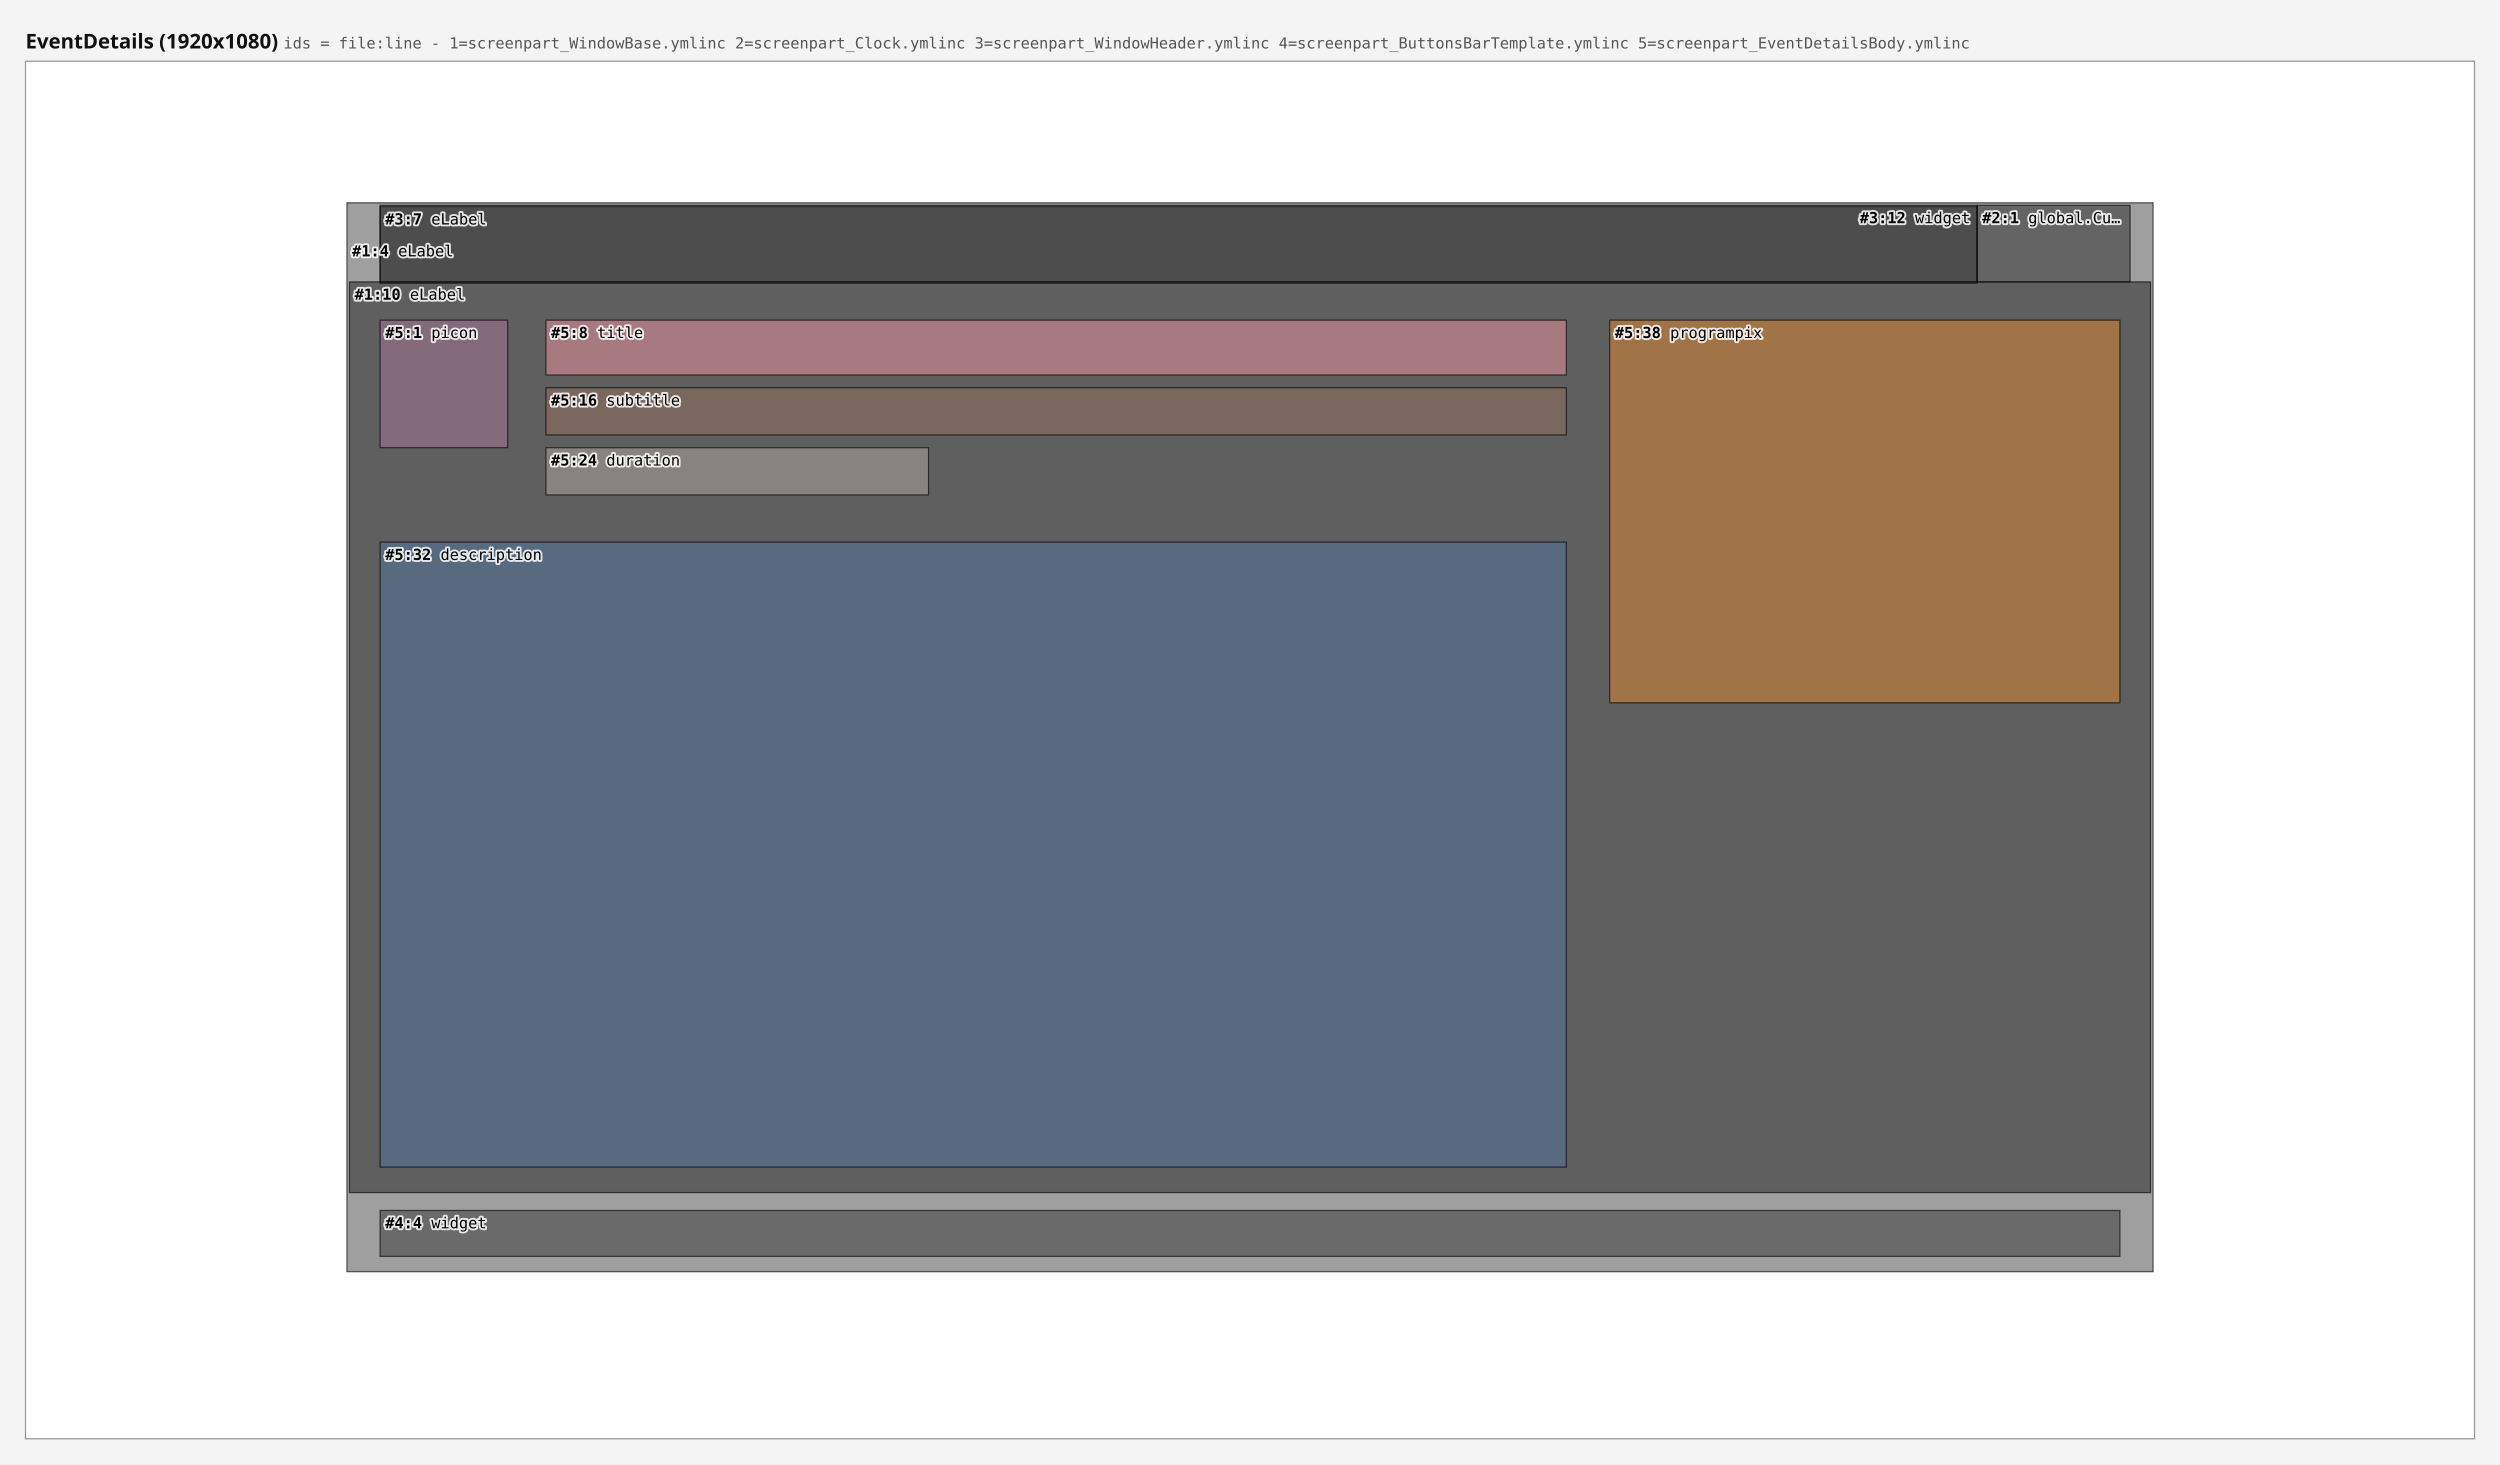
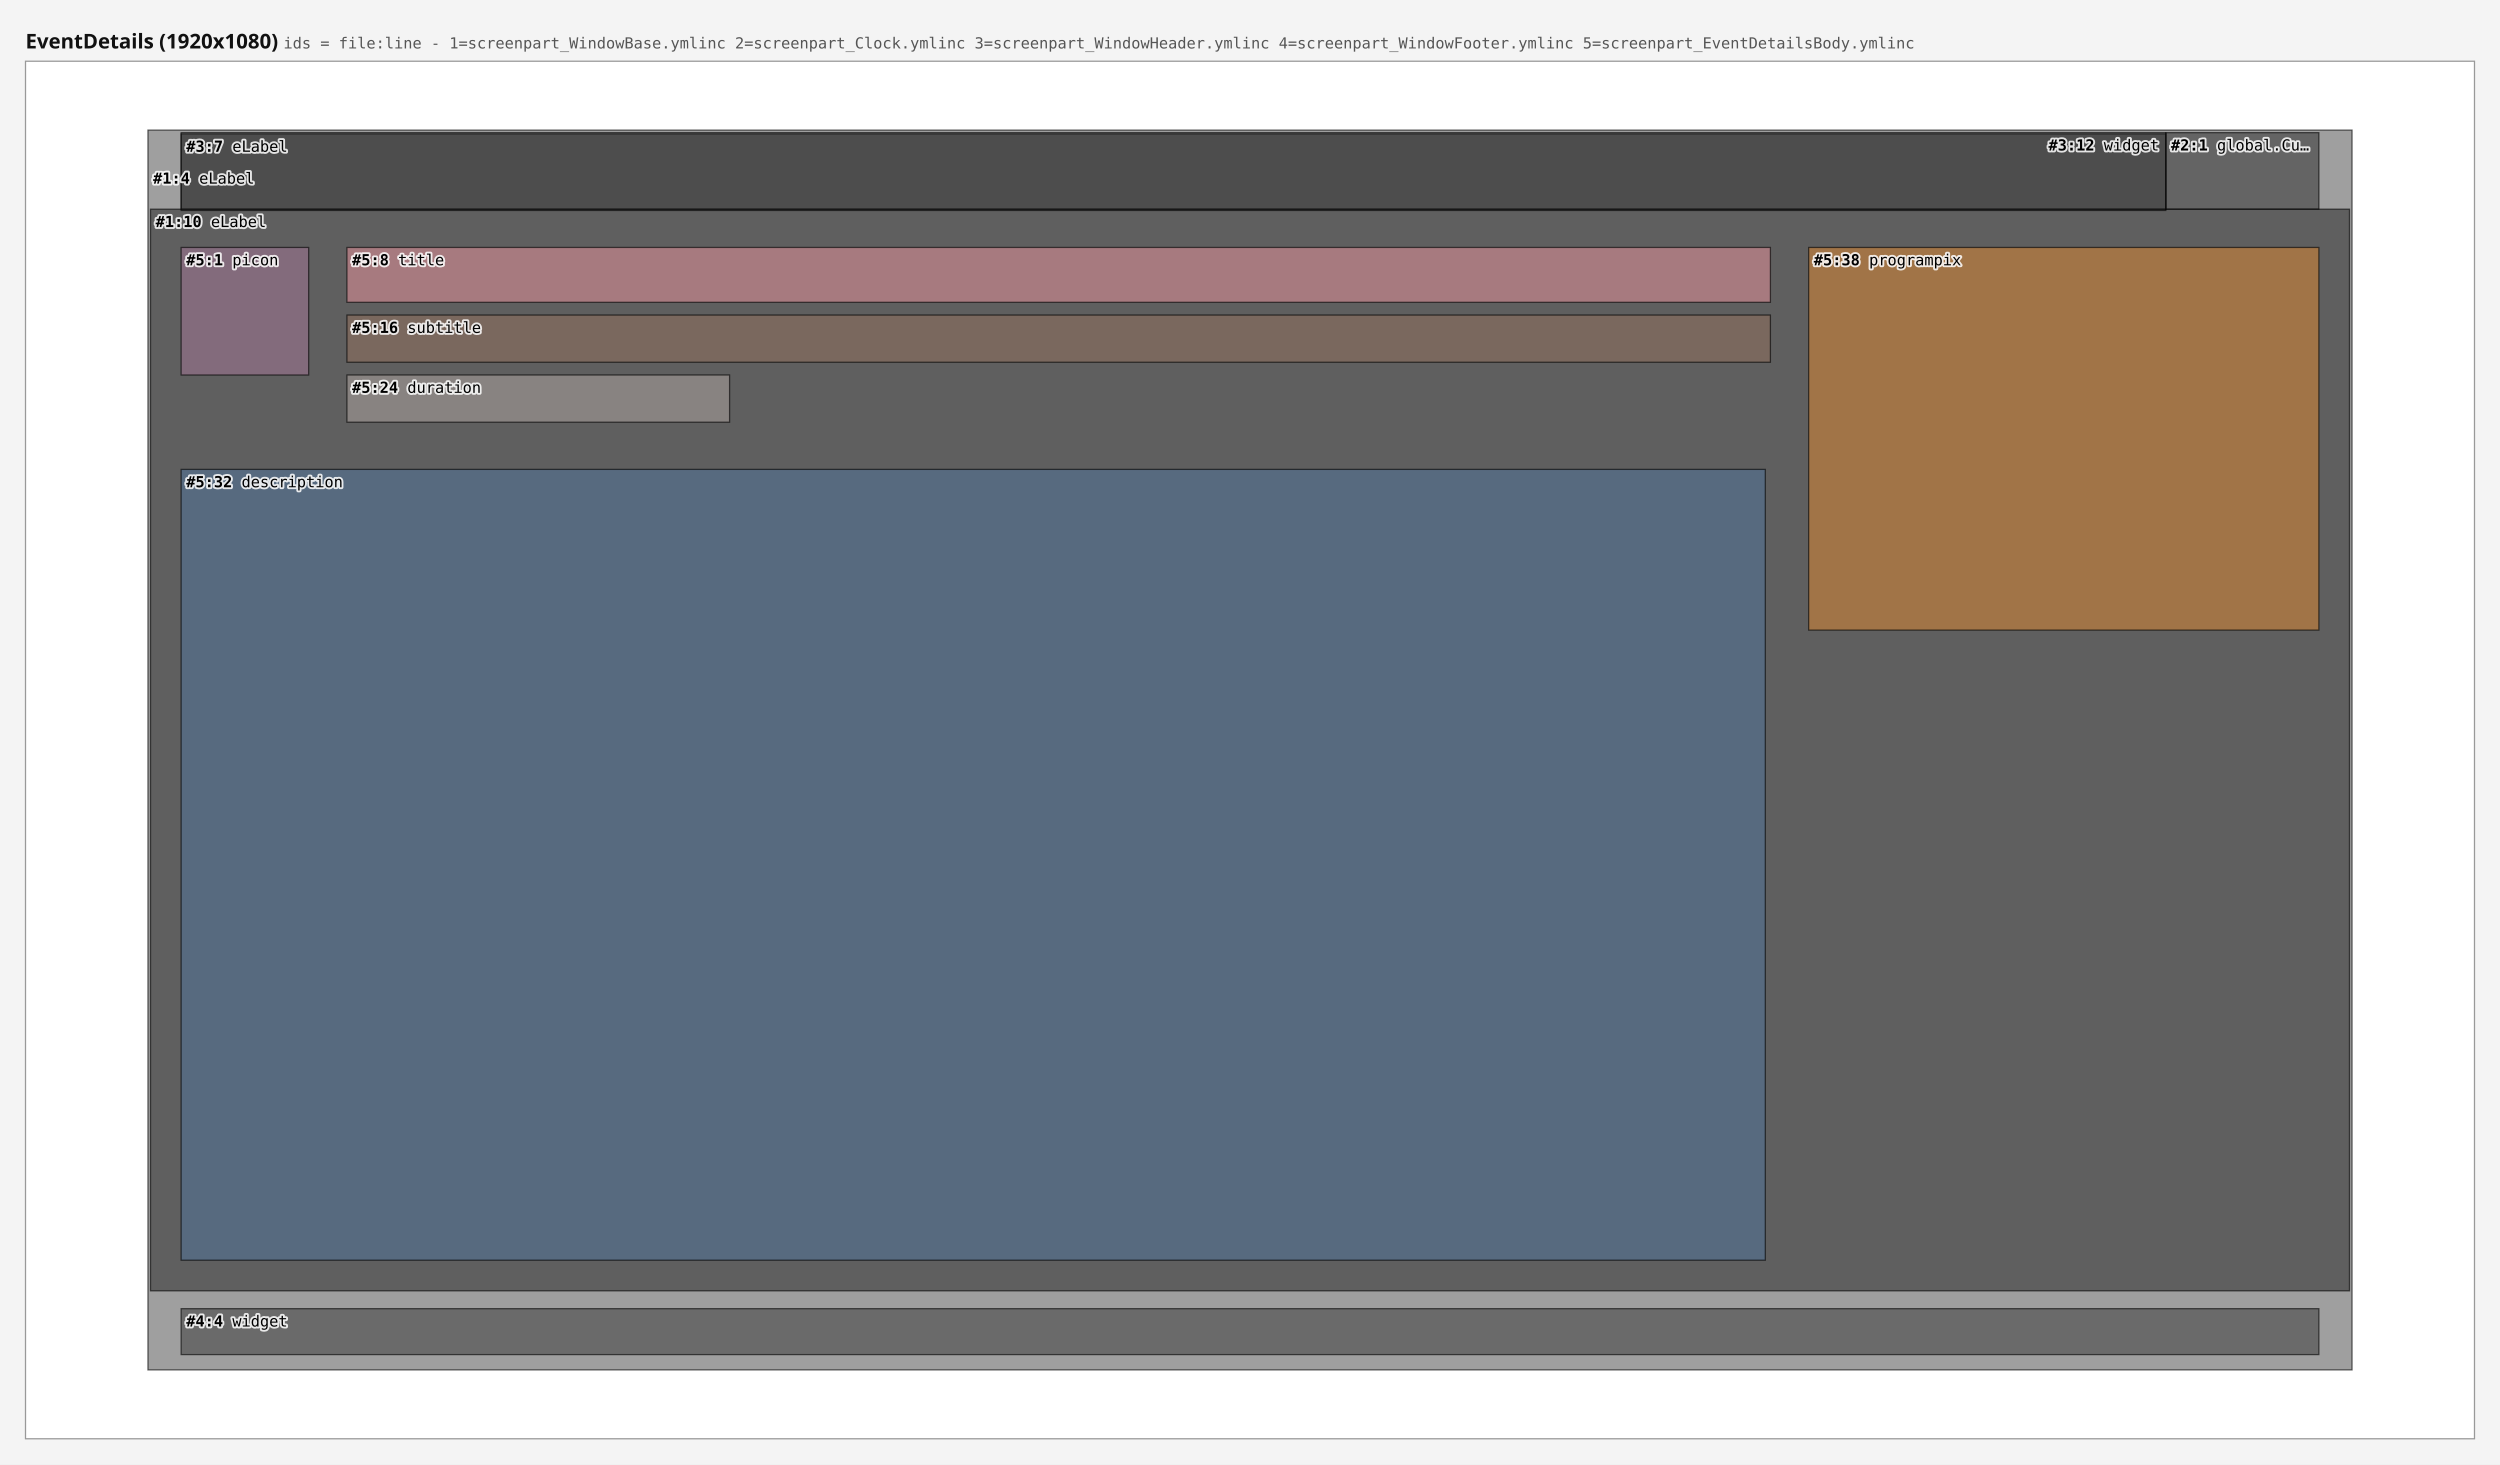
<svg xmlns="http://www.w3.org/2000/svg" width="1960" height="1148" viewBox="0 0 1960 1148">
  <rect x="0" y="0" width="1960" height="1148" fill="#f4f4f4" />
-   <text x="20" y="38" font-family="sans-serif" font-size="16" font-weight="bold" fill="#111111">EventDetails (1920x1080) <tspan font-family="monospace" font-size="12" font-weight="normal" fill="#555555">ids = file:line - 1=screenpart_WindowBase.ymlinc  2=screenpart_Clock.ymlinc  3=screenpart_WindowHeader.ymlinc  4=screenpart_ButtonsBarTemplate.ymlinc  5=screenpart_EventDetailsBody.ymlinc</tspan>
+   <text x="20" y="38" font-family="sans-serif" font-size="16" font-weight="bold" fill="#111111">EventDetails (1920x1080) <tspan font-family="monospace" font-size="12" font-weight="normal" fill="#555555">ids = file:line - 1=screenpart_WindowBase.ymlinc  2=screenpart_Clock.ymlinc  3=screenpart_WindowHeader.ymlinc  4=screenpart_WindowFooter.ymlinc  5=screenpart_EventDetailsBody.ymlinc</tspan>
  </text>
  <g data-screen="0" transform="translate(20,48)">
    <rect x="0" y="0" width="1920" height="1080" fill="#ffffff" stroke="#999999" stroke-width="1" />
-     <rect data-ref="0:0" data-src="screenpart_WindowBase.ymlinc:4" x="252" y="111" width="1416" height="838" fill="#2c2c2c" fill-opacity="0.45" stroke="#000000" stroke-opacity="0.6" stroke-width="1" />
-     <rect data-ref="0:1" data-src="screenpart_WindowBase.ymlinc:10" x="254" y="173" width="1412" height="714" fill="#121212" fill-opacity="0.45" stroke="#000000" stroke-opacity="0.6" stroke-width="1" />
-     <rect data-ref="0:6" data-src="screenpart_EventDetailsBody.ymlinc:1" x="278" y="203" width="100" height="100" fill="#b07aa1" fill-opacity="0.45" stroke="#000000" stroke-opacity="0.6" stroke-width="1" />
-     <rect data-ref="0:10" data-src="screenpart_EventDetailsBody.ymlinc:32" x="278" y="377" width="930" height="490" fill="#4e79a7" fill-opacity="0.45" stroke="#000000" stroke-opacity="0.6" stroke-width="1" />
-     <rect data-ref="0:11" data-src="screenpart_EventDetailsBody.ymlinc:38" x="1242" y="203" width="400" height="300" fill="#f28e2b" fill-opacity="0.45" stroke="#000000" stroke-opacity="0.6" stroke-width="1" />
-     <rect data-ref="0:7" data-src="screenpart_EventDetailsBody.ymlinc:8" x="408" y="203" width="800" height="43" fill="#ff9da7" fill-opacity="0.45" stroke="#000000" stroke-opacity="0.6" stroke-width="1" />
-     <rect data-ref="0:8" data-src="screenpart_EventDetailsBody.ymlinc:16" x="408" y="256" width="800" height="37" fill="#9c755f" fill-opacity="0.45" stroke="#000000" stroke-opacity="0.6" stroke-width="1" />
-     <rect data-ref="0:9" data-src="screenpart_EventDetailsBody.ymlinc:24" x="408" y="303" width="300" height="37" fill="#bab0ac" fill-opacity="0.45" stroke="#000000" stroke-opacity="0.6" stroke-width="1" />
-     <rect data-ref="0:5" data-src="screenpart_ButtonsBarTemplate.ymlinc:4" x="278" y="901" width="1364" height="36" fill="#2c2c2c" fill-opacity="0.45" stroke="#000000" stroke-opacity="0.6" stroke-width="1" />
-     <rect data-ref="0:3" data-src="screenpart_WindowHeader.ymlinc:7" x="278" y="114" width="1252" height="60" fill="#2c2c2c" fill-opacity="0.45" stroke="#000000" stroke-opacity="0.6" stroke-width="1" />
-     <rect data-ref="0:2" data-src="screenpart_Clock.ymlinc:1" x="1530" y="113" width="120" height="60" fill="#1d1d1d" fill-opacity="0.45" stroke="#000000" stroke-opacity="0.6" stroke-width="1" />
-     <rect data-ref="0:4" data-src="screenpart_WindowHeader.ymlinc:12" x="278" y="113" width="1252" height="60" fill="#2c2c2c" fill-opacity="0.45" stroke="#000000" stroke-opacity="0.6" stroke-width="1" />
+     <rect data-ref="0:0" data-src="screenpart_WindowBase.ymlinc:4" x="96" y="54" width="1728" height="972" fill="#2c2c2c" fill-opacity="0.45" stroke="#000000" stroke-opacity="0.6" stroke-width="1" />
+     <rect data-ref="0:1" data-src="screenpart_WindowBase.ymlinc:10" x="98" y="116" width="1724" height="848" fill="#121212" fill-opacity="0.45" stroke="#000000" stroke-opacity="0.6" stroke-width="1" />
+     <rect data-ref="0:6" data-src="screenpart_EventDetailsBody.ymlinc:1" x="122" y="146" width="100" height="100" fill="#b07aa1" fill-opacity="0.45" stroke="#000000" stroke-opacity="0.6" stroke-width="1" />
+     <rect data-ref="0:10" data-src="screenpart_EventDetailsBody.ymlinc:32" x="122" y="320" width="1242" height="620" fill="#4e79a7" fill-opacity="0.45" stroke="#000000" stroke-opacity="0.6" stroke-width="1" />
+     <rect data-ref="0:11" data-src="screenpart_EventDetailsBody.ymlinc:38" x="1398" y="146" width="400" height="300" fill="#f28e2b" fill-opacity="0.45" stroke="#000000" stroke-opacity="0.6" stroke-width="1" />
+     <rect data-ref="0:7" data-src="screenpart_EventDetailsBody.ymlinc:8" x="252" y="146" width="1116" height="43" fill="#ff9da7" fill-opacity="0.45" stroke="#000000" stroke-opacity="0.6" stroke-width="1" />
+     <rect data-ref="0:8" data-src="screenpart_EventDetailsBody.ymlinc:16" x="252" y="199" width="1116" height="37" fill="#9c755f" fill-opacity="0.45" stroke="#000000" stroke-opacity="0.6" stroke-width="1" />
+     <rect data-ref="0:9" data-src="screenpart_EventDetailsBody.ymlinc:24" x="252" y="246" width="300" height="37" fill="#bab0ac" fill-opacity="0.45" stroke="#000000" stroke-opacity="0.6" stroke-width="1" />
+     <rect data-ref="0:5" data-src="screenpart_WindowFooter.ymlinc:4" x="122" y="978" width="1676" height="36" fill="#2c2c2c" fill-opacity="0.45" stroke="#000000" stroke-opacity="0.6" stroke-width="1" />
+     <rect data-ref="0:3" data-src="screenpart_WindowHeader.ymlinc:7" x="122" y="57" width="1556" height="60" fill="#2c2c2c" fill-opacity="0.45" stroke="#000000" stroke-opacity="0.6" stroke-width="1" />
+     <rect data-ref="0:2" data-src="screenpart_Clock.ymlinc:1" x="1678" y="56" width="120" height="60" fill="#1d1d1d" fill-opacity="0.45" stroke="#000000" stroke-opacity="0.6" stroke-width="1" />
+     <rect data-ref="0:4" data-src="screenpart_WindowHeader.ymlinc:12" x="122" y="56" width="1556" height="60" fill="#2c2c2c" fill-opacity="0.45" stroke="#000000" stroke-opacity="0.6" stroke-width="1" />
    <g pointer-events="none" font-family="monospace" font-size="12" fill="#000000" stroke="#ffffff" stroke-width="3" stroke-opacity="0.85" stroke-linejoin="round" paint-order="stroke">
-       <text x="256" y="153">
+       <text x="100" y="96">
        <tspan font-weight="bold">#1:4</tspan> eLabel</text>
-       <text x="258" y="187">
+       <text x="102" y="130">
        <tspan font-weight="bold">#1:10</tspan> eLabel</text>
-       <text x="282" y="217">
+       <text x="126" y="160">
        <tspan font-weight="bold">#5:1</tspan> picon</text>
-       <text x="282" y="391">
+       <text x="126" y="334">
        <tspan font-weight="bold">#5:32</tspan> description</text>
-       <text x="1246" y="217">
+       <text x="1402" y="160">
        <tspan font-weight="bold">#5:38</tspan> programpix</text>
-       <text x="412" y="217">
+       <text x="256" y="160">
        <tspan font-weight="bold">#5:8</tspan> title</text>
-       <text x="412" y="270">
+       <text x="256" y="213">
        <tspan font-weight="bold">#5:16</tspan> subtitle</text>
-       <text x="412" y="317">
+       <text x="256" y="260">
        <tspan font-weight="bold">#5:24</tspan> duration</text>
-       <text x="282" y="915">
+       <text x="126" y="992">
        <tspan font-weight="bold">#4:4</tspan> widget</text>
-       <text x="282" y="128">
+       <text x="126" y="71">
        <tspan font-weight="bold">#3:7</tspan> eLabel</text>
-       <text x="1534" y="127">
+       <text x="1682" y="70">
        <tspan font-weight="bold">#2:1</tspan> global.Cu…</text>
-       <text x="1438" y="127">
+       <text x="1586" y="70">
        <tspan font-weight="bold">#3:12</tspan> widget</text>
    </g>
  </g>
</svg>
